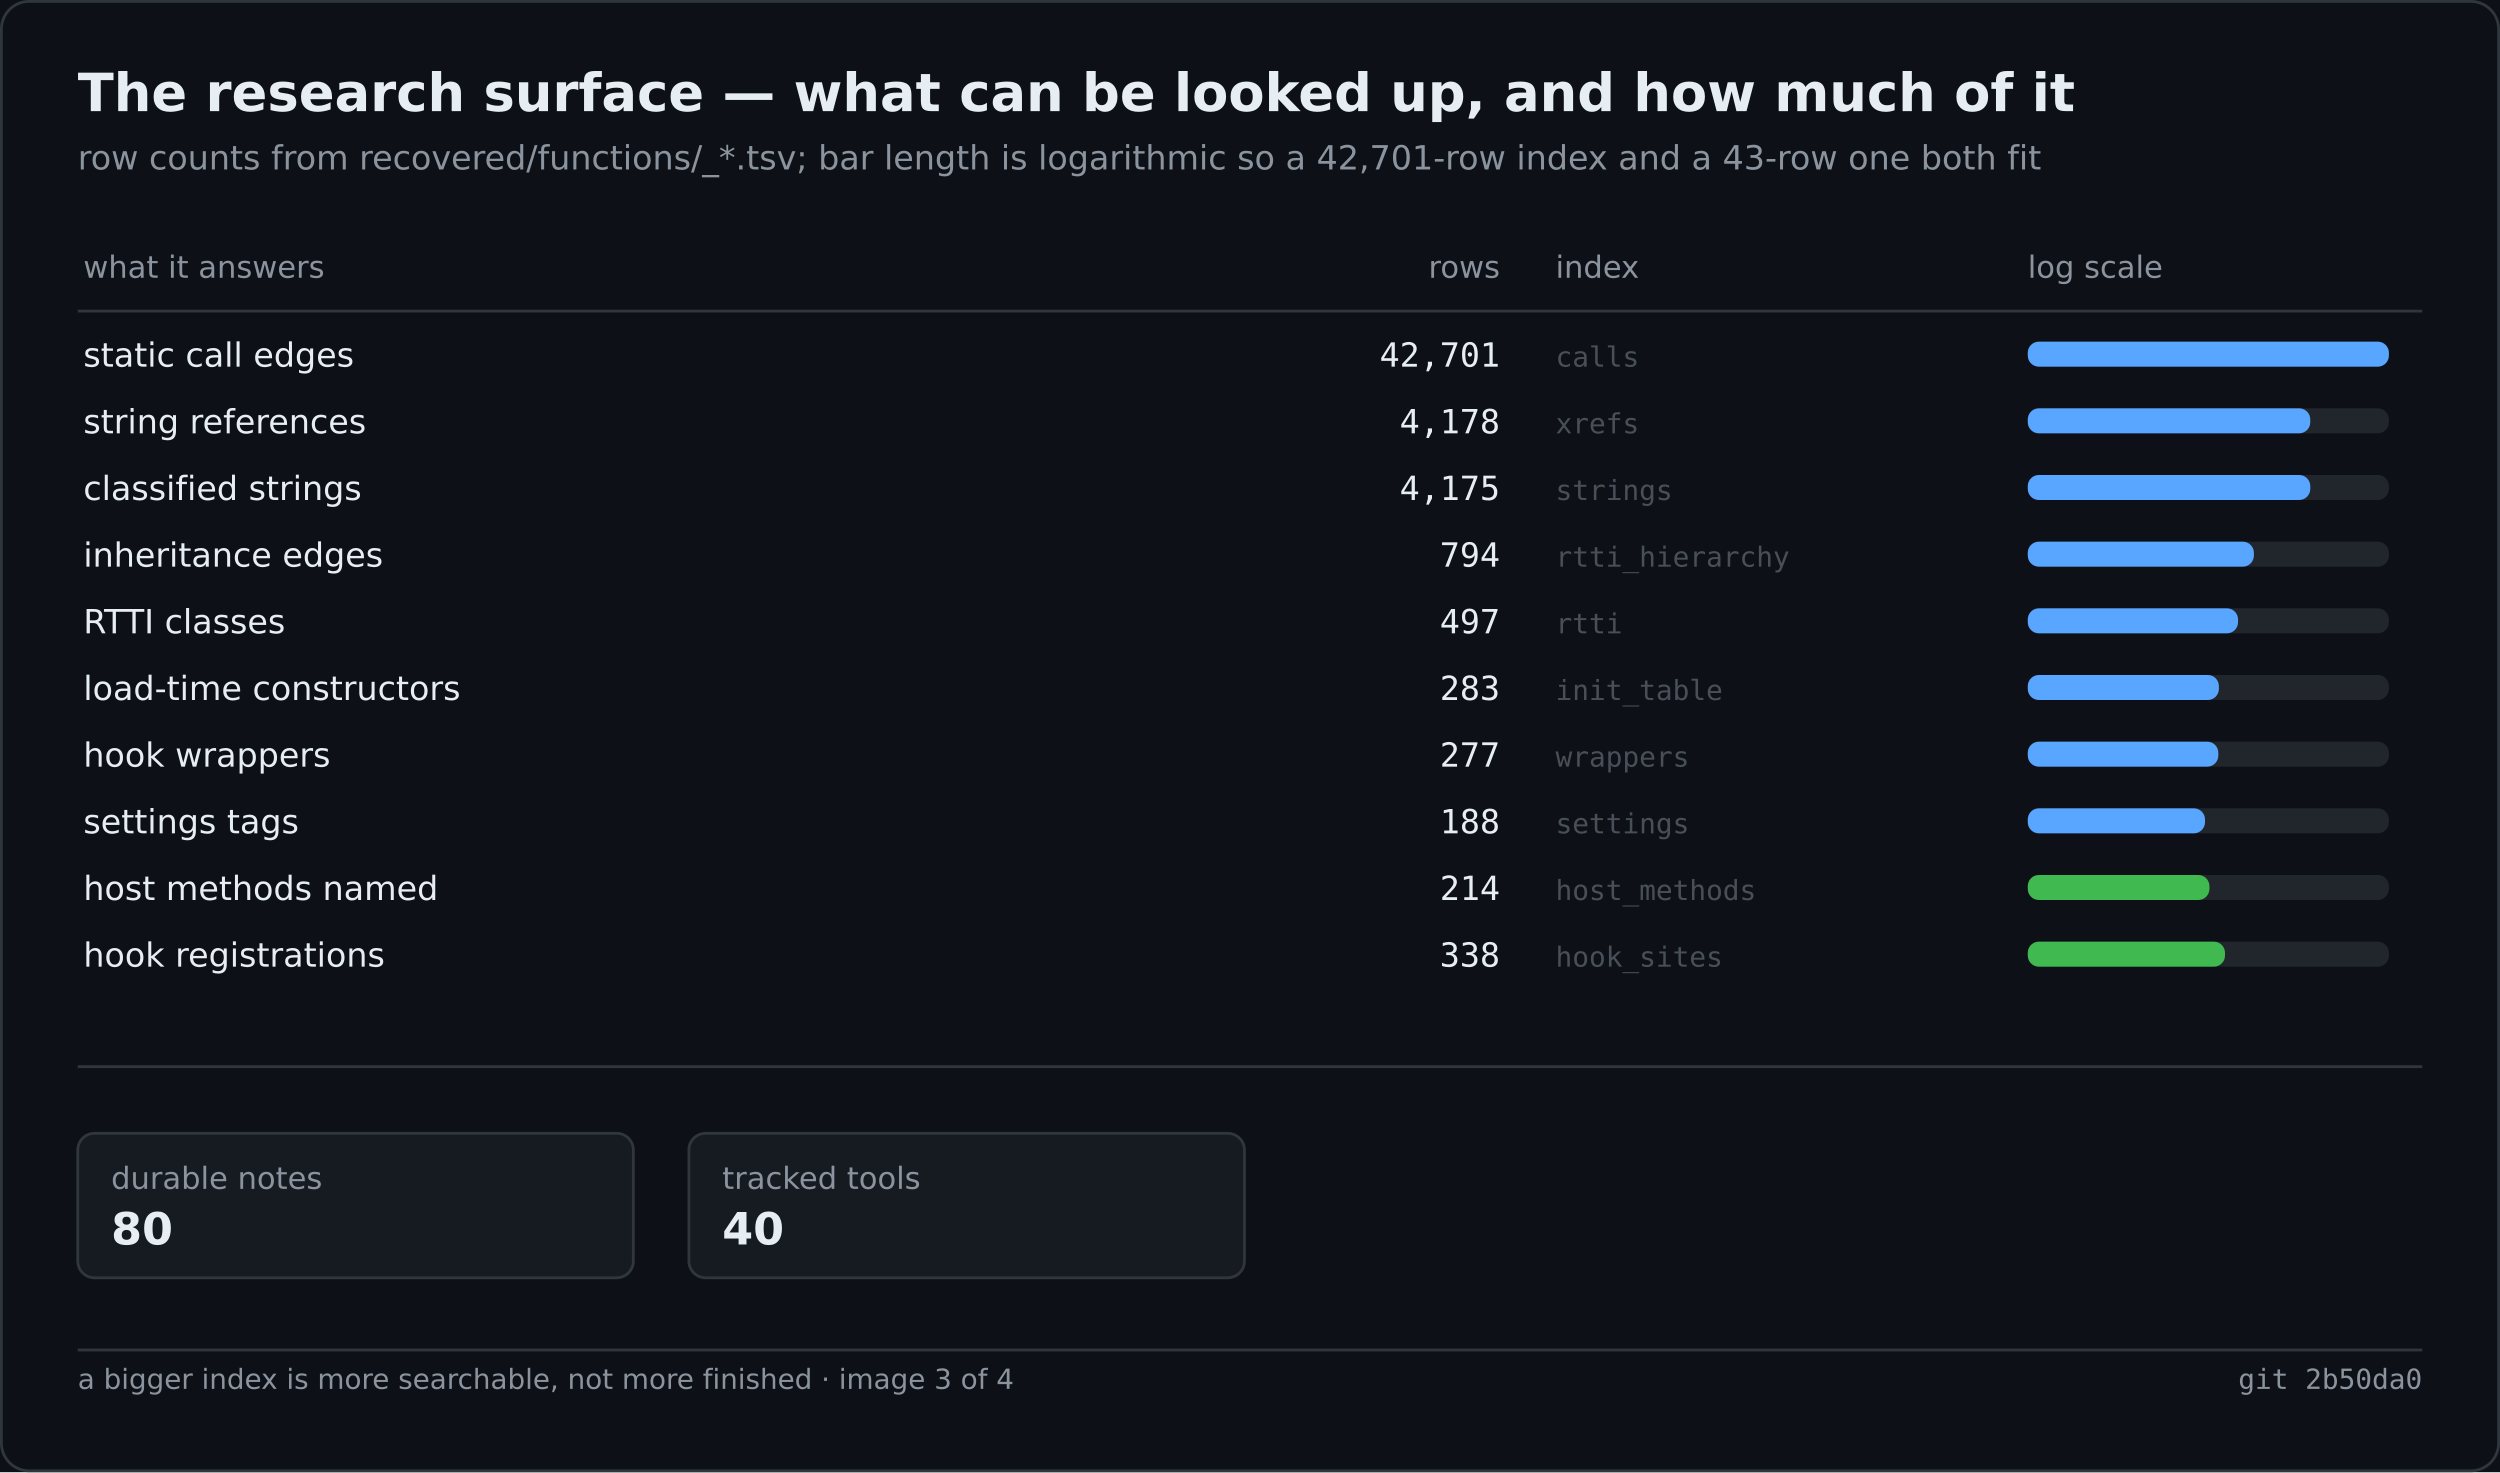
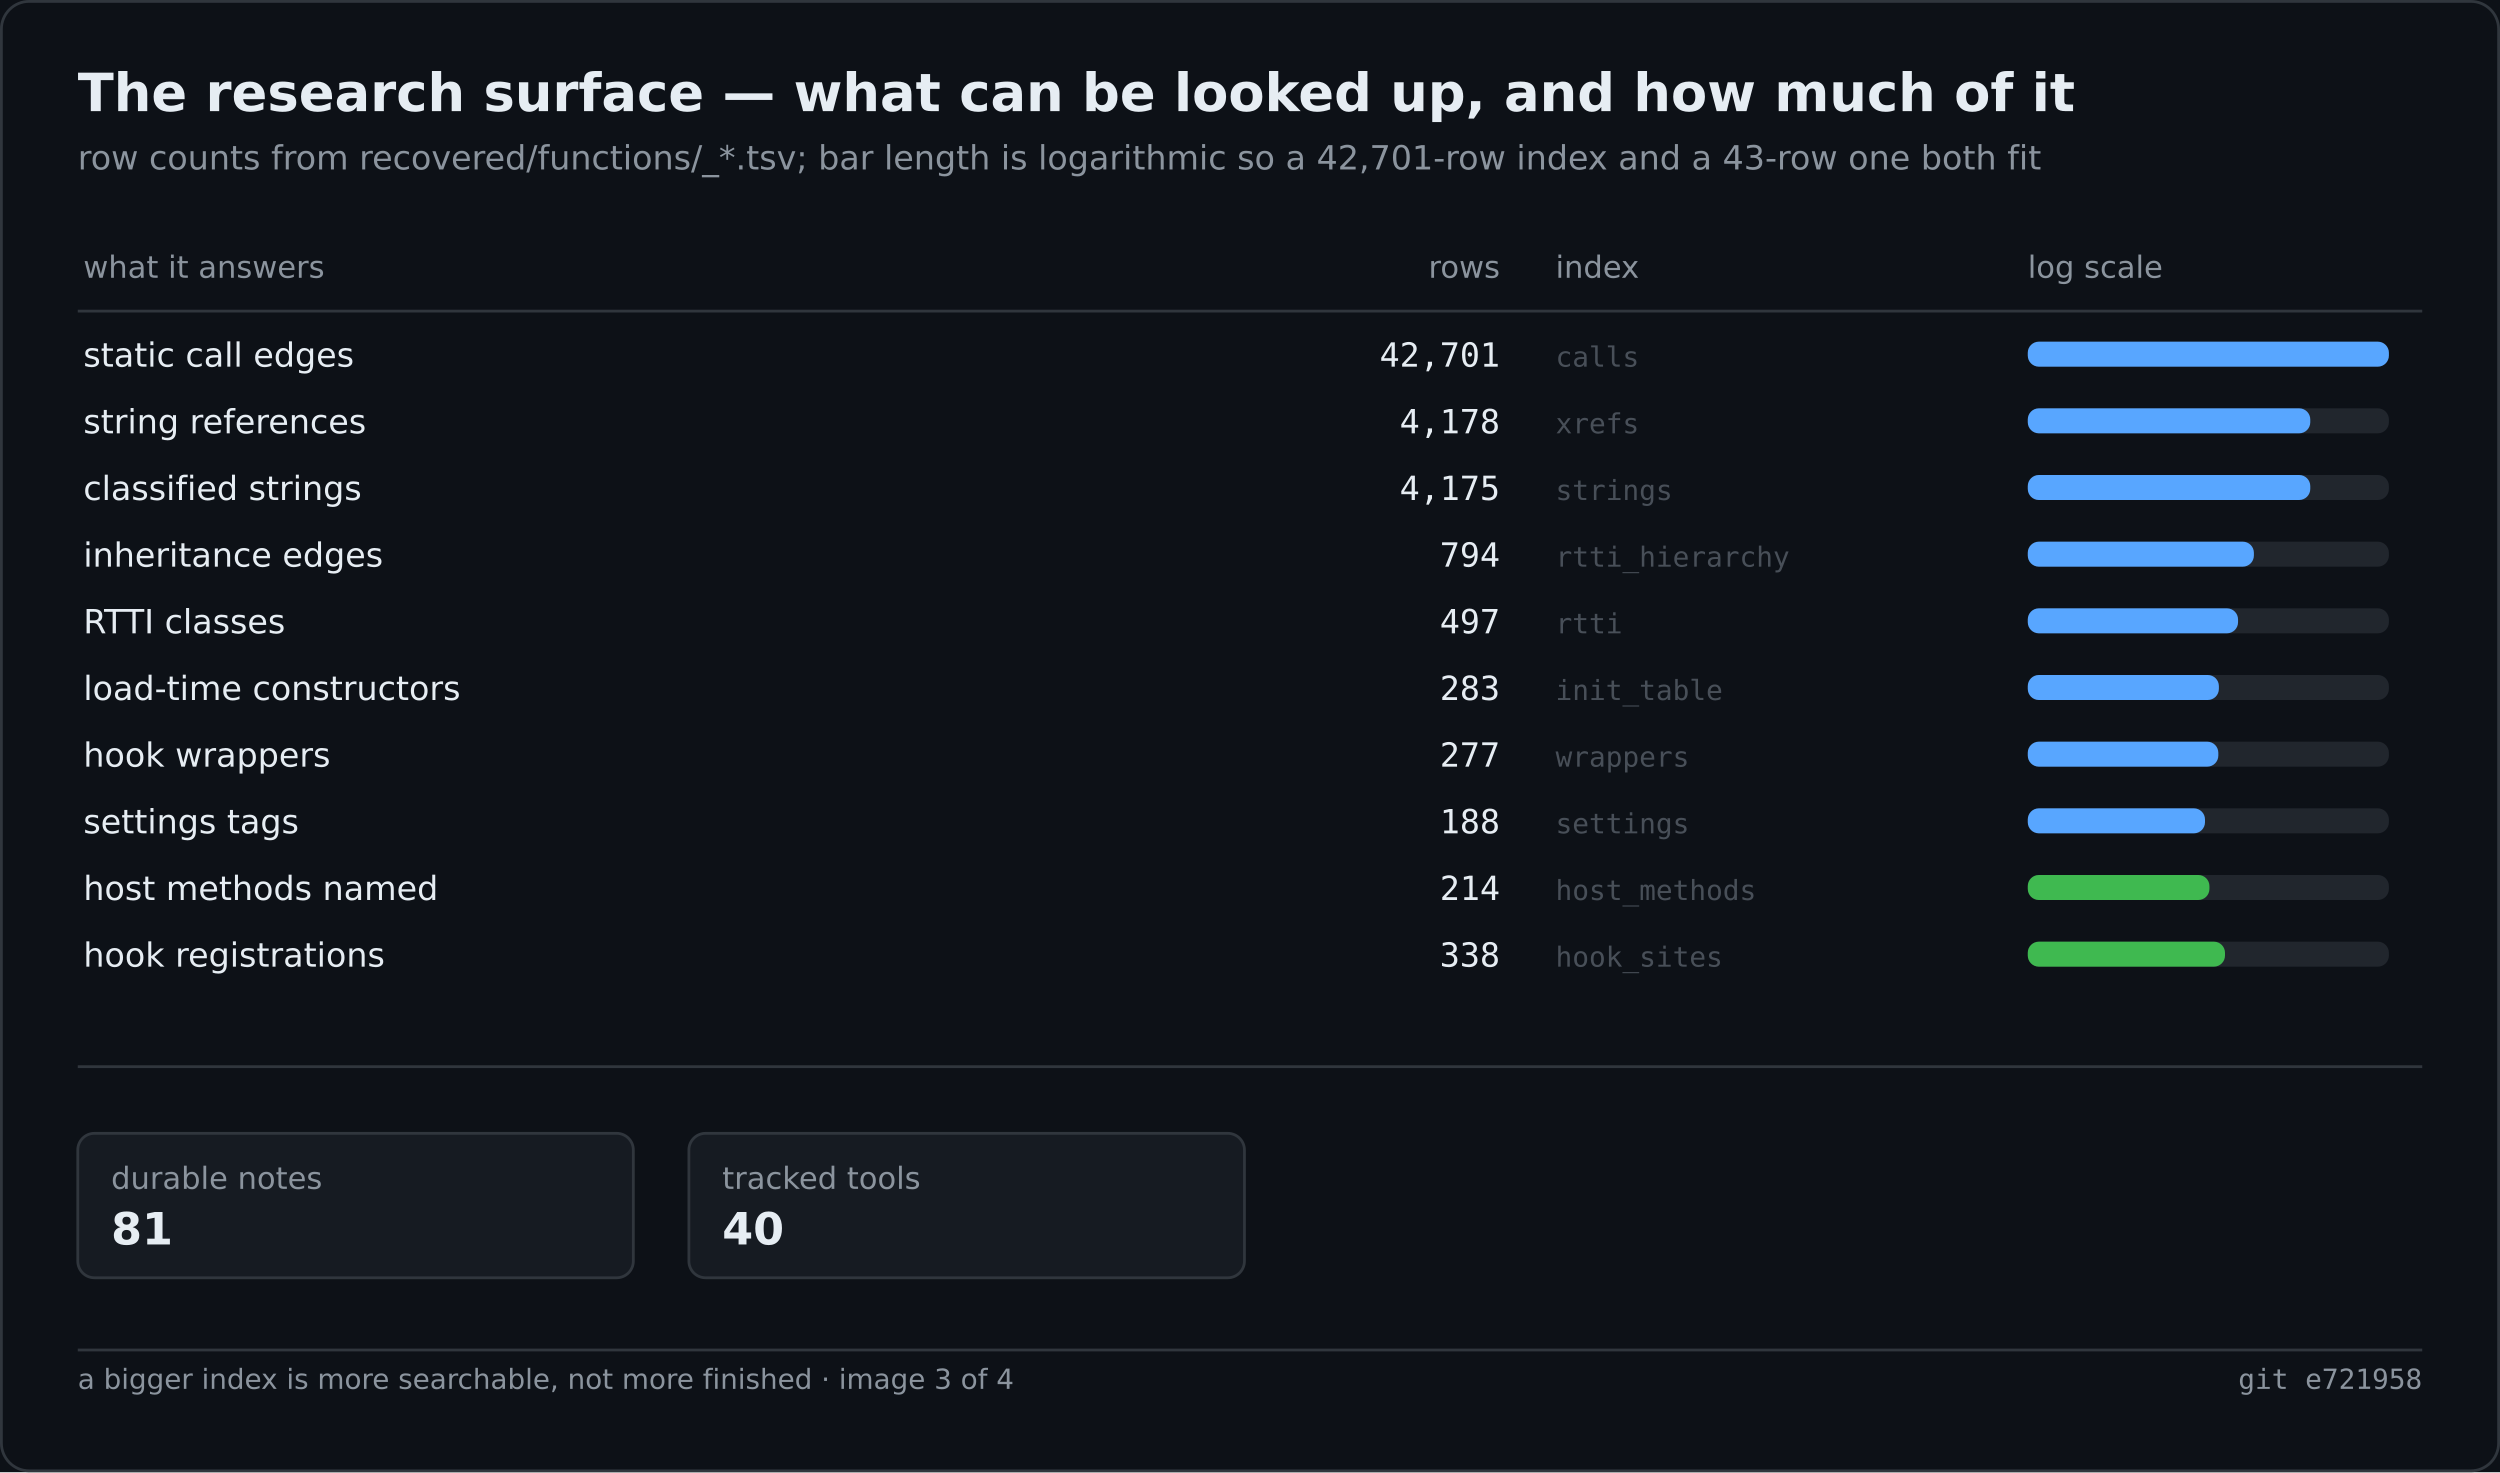
<svg xmlns="http://www.w3.org/2000/svg" width="900" height="530" viewBox="0 0 900 530" role="img" aria-label="The research surface — what can be looked up, and how much of it">
  <rect width="900" height="530" fill="#0d1117" />
  <rect x="0.5" y="0.5" width="899" height="529" fill="none" stroke="#30363d" rx="10" />
  <text x="28" y="40" font-family="Segoe UI,DejaVu Sans,Helvetica,sans-serif" font-size="19" font-weight="600" fill="#e6edf3">The research surface — what can be looked up, and how much of it</text>
  <text x="28" y="61" font-family="Segoe UI,DejaVu Sans,Helvetica,sans-serif" font-size="12" fill="#8b949e">row counts from recovered/functions/_*.tsv; bar length is logarithmic so a 42,701-row index and a 43-row one both fit</text>
  <text x="30.0" y="100.0" font-family="Segoe UI,DejaVu Sans,Helvetica,sans-serif" font-size="11" fill="#8b949e">what it answers</text>
  <text x="540.0" y="100.0" font-family="Segoe UI,DejaVu Sans,Helvetica,sans-serif" font-size="11" fill="#8b949e" text-anchor="end">rows</text>
  <text x="560.0" y="100.0" font-family="Segoe UI,DejaVu Sans,Helvetica,sans-serif" font-size="11" fill="#8b949e">index</text>
  <text x="730.0" y="100.0" font-family="Segoe UI,DejaVu Sans,Helvetica,sans-serif" font-size="11" fill="#8b949e">log scale</text>
  <line x1="28.0" y1="112.0" x2="872.0" y2="112.0" stroke="#30363d" stroke-width="1" />
  <text x="30.0" y="132.0" font-family="Segoe UI,DejaVu Sans,Helvetica,sans-serif" font-size="12" fill="#e6edf3">static call edges</text>
  <text x="540.0" y="132.0" font-family="Cascadia Mono,Consolas,DejaVu Sans Mono,monospace" font-size="12" fill="#e6edf3" text-anchor="end">42,701</text>
  <text x="560.0" y="132.0" font-family="Cascadia Mono,Consolas,DejaVu Sans Mono,monospace" font-size="10" fill="#484f58">calls</text>
  <rect x="730.0" y="123.0" width="130.0" height="9.0" fill="#21262d" rx="4" />
  <rect x="730.0" y="123.0" width="130.0" height="9.0" fill="#58a6ff" rx="4" />
  <text x="30.0" y="156.0" font-family="Segoe UI,DejaVu Sans,Helvetica,sans-serif" font-size="12" fill="#e6edf3">string references</text>
  <text x="540.0" y="156.0" font-family="Cascadia Mono,Consolas,DejaVu Sans Mono,monospace" font-size="12" fill="#e6edf3" text-anchor="end">4,178</text>
  <text x="560.0" y="156.0" font-family="Cascadia Mono,Consolas,DejaVu Sans Mono,monospace" font-size="10" fill="#484f58">xrefs</text>
  <rect x="730.0" y="147.0" width="130.0" height="9.0" fill="#21262d" rx="4" />
  <rect x="730.0" y="147.0" width="101.7" height="9.0" fill="#58a6ff" rx="4" />
  <text x="30.0" y="180.0" font-family="Segoe UI,DejaVu Sans,Helvetica,sans-serif" font-size="12" fill="#e6edf3">classified strings</text>
  <text x="540.0" y="180.0" font-family="Cascadia Mono,Consolas,DejaVu Sans Mono,monospace" font-size="12" fill="#e6edf3" text-anchor="end">4,175</text>
  <text x="560.0" y="180.0" font-family="Cascadia Mono,Consolas,DejaVu Sans Mono,monospace" font-size="10" fill="#484f58">strings</text>
  <rect x="730.0" y="171.0" width="130.0" height="9.0" fill="#21262d" rx="4" />
  <rect x="730.0" y="171.0" width="101.7" height="9.0" fill="#58a6ff" rx="4" />
  <text x="30.0" y="204.0" font-family="Segoe UI,DejaVu Sans,Helvetica,sans-serif" font-size="12" fill="#e6edf3">inheritance edges</text>
  <text x="540.0" y="204.0" font-family="Cascadia Mono,Consolas,DejaVu Sans Mono,monospace" font-size="12" fill="#e6edf3" text-anchor="end">794</text>
  <text x="560.0" y="204.0" font-family="Cascadia Mono,Consolas,DejaVu Sans Mono,monospace" font-size="10" fill="#484f58">rtti_hierarchy</text>
  <rect x="730.0" y="195.0" width="130.0" height="9.0" fill="#21262d" rx="4" />
  <rect x="730.0" y="195.0" width="81.4" height="9.0" fill="#58a6ff" rx="4" />
  <text x="30.0" y="228.0" font-family="Segoe UI,DejaVu Sans,Helvetica,sans-serif" font-size="12" fill="#e6edf3">RTTI classes</text>
  <text x="540.0" y="228.0" font-family="Cascadia Mono,Consolas,DejaVu Sans Mono,monospace" font-size="12" fill="#e6edf3" text-anchor="end">497</text>
  <text x="560.0" y="228.0" font-family="Cascadia Mono,Consolas,DejaVu Sans Mono,monospace" font-size="10" fill="#484f58">rtti</text>
  <rect x="730.0" y="219.0" width="130.0" height="9.0" fill="#21262d" rx="4" />
  <rect x="730.0" y="219.0" width="75.7" height="9.0" fill="#58a6ff" rx="4" />
  <text x="30.0" y="252.0" font-family="Segoe UI,DejaVu Sans,Helvetica,sans-serif" font-size="12" fill="#e6edf3">load-time constructors</text>
  <text x="540.0" y="252.0" font-family="Cascadia Mono,Consolas,DejaVu Sans Mono,monospace" font-size="12" fill="#e6edf3" text-anchor="end">283</text>
  <text x="560.0" y="252.0" font-family="Cascadia Mono,Consolas,DejaVu Sans Mono,monospace" font-size="10" fill="#484f58">init_table</text>
  <rect x="730.0" y="243.0" width="130.0" height="9.0" fill="#21262d" rx="4" />
  <rect x="730.0" y="243.0" width="68.8" height="9.0" fill="#58a6ff" rx="4" />
  <text x="30.0" y="276.0" font-family="Segoe UI,DejaVu Sans,Helvetica,sans-serif" font-size="12" fill="#e6edf3">hook wrappers</text>
  <text x="540.0" y="276.0" font-family="Cascadia Mono,Consolas,DejaVu Sans Mono,monospace" font-size="12" fill="#e6edf3" text-anchor="end">277</text>
  <text x="560.0" y="276.0" font-family="Cascadia Mono,Consolas,DejaVu Sans Mono,monospace" font-size="10" fill="#484f58">wrappers</text>
  <rect x="730.0" y="267.0" width="130.0" height="9.0" fill="#21262d" rx="4" />
  <rect x="730.0" y="267.0" width="68.6" height="9.0" fill="#58a6ff" rx="4" />
  <text x="30.0" y="300.0" font-family="Segoe UI,DejaVu Sans,Helvetica,sans-serif" font-size="12" fill="#e6edf3">settings tags</text>
  <text x="540.0" y="300.0" font-family="Cascadia Mono,Consolas,DejaVu Sans Mono,monospace" font-size="12" fill="#e6edf3" text-anchor="end">188</text>
  <text x="560.0" y="300.0" font-family="Cascadia Mono,Consolas,DejaVu Sans Mono,monospace" font-size="10" fill="#484f58">settings</text>
  <rect x="730.0" y="291.0" width="130.0" height="9.0" fill="#21262d" rx="4" />
  <rect x="730.0" y="291.0" width="63.8" height="9.0" fill="#58a6ff" rx="4" />
  <text x="30.0" y="324.0" font-family="Segoe UI,DejaVu Sans,Helvetica,sans-serif" font-size="12" fill="#e6edf3">host methods named</text>
  <text x="540.0" y="324.0" font-family="Cascadia Mono,Consolas,DejaVu Sans Mono,monospace" font-size="12" fill="#e6edf3" text-anchor="end">214</text>
  <text x="560.0" y="324.0" font-family="Cascadia Mono,Consolas,DejaVu Sans Mono,monospace" font-size="10" fill="#484f58">host_methods</text>
  <rect x="730.0" y="315.0" width="130.0" height="9.0" fill="#21262d" rx="4" />
  <rect x="730.0" y="315.0" width="65.4" height="9.0" fill="#3fb950" rx="4" />
  <text x="30.0" y="348.0" font-family="Segoe UI,DejaVu Sans,Helvetica,sans-serif" font-size="12" fill="#e6edf3">hook registrations</text>
  <text x="540.0" y="348.0" font-family="Cascadia Mono,Consolas,DejaVu Sans Mono,monospace" font-size="12" fill="#e6edf3" text-anchor="end">338</text>
  <text x="560.0" y="348.0" font-family="Cascadia Mono,Consolas,DejaVu Sans Mono,monospace" font-size="10" fill="#484f58">hook_sites</text>
  <rect x="730.0" y="339.0" width="130.0" height="9.0" fill="#21262d" rx="4" />
  <rect x="730.0" y="339.0" width="71.0" height="9.0" fill="#3fb950" rx="4" />
  <line x1="28.0" y1="384.0" x2="872.0" y2="384.0" stroke="#30363d" stroke-width="1" />
  <rect x="28.0" y="408.0" width="200.0" height="52.0" fill="#161b22" rx="6" stroke="#30363d" stroke-width="1" />
  <text x="40.0" y="428.0" font-family="Segoe UI,DejaVu Sans,Helvetica,sans-serif" font-size="11" fill="#8b949e">durable notes</text>
-   <text x="40.0" y="448.0" font-family="Segoe UI,DejaVu Sans,Helvetica,sans-serif" font-size="16" fill="#e6edf3" font-weight="600">80</text>
+   <text x="40.0" y="448.0" font-family="Segoe UI,DejaVu Sans,Helvetica,sans-serif" font-size="16" fill="#e6edf3" font-weight="600">81</text>
  <rect x="248.0" y="408.0" width="200.0" height="52.0" fill="#161b22" rx="6" stroke="#30363d" stroke-width="1" />
  <text x="260.0" y="428.0" font-family="Segoe UI,DejaVu Sans,Helvetica,sans-serif" font-size="11" fill="#8b949e">tracked tools</text>
  <text x="260.0" y="448.0" font-family="Segoe UI,DejaVu Sans,Helvetica,sans-serif" font-size="16" fill="#e6edf3" font-weight="600">40</text>
  <line x1="28.0" y1="486.0" x2="872.0" y2="486.0" stroke="#30363d" stroke-width="1" />
  <text x="28.0" y="500.0" font-family="Segoe UI,DejaVu Sans,Helvetica,sans-serif" font-size="10" fill="#8b949e">a bigger index is more searchable, not more finished · image 3 of 4</text>
-   <text x="872.0" y="500.0" font-family="Cascadia Mono,Consolas,DejaVu Sans Mono,monospace" font-size="10" fill="#8b949e" text-anchor="end">git 2b50da0</text>
+   <text x="872.0" y="500.0" font-family="Cascadia Mono,Consolas,DejaVu Sans Mono,monospace" font-size="10" fill="#8b949e" text-anchor="end">git e721958</text>
</svg>
